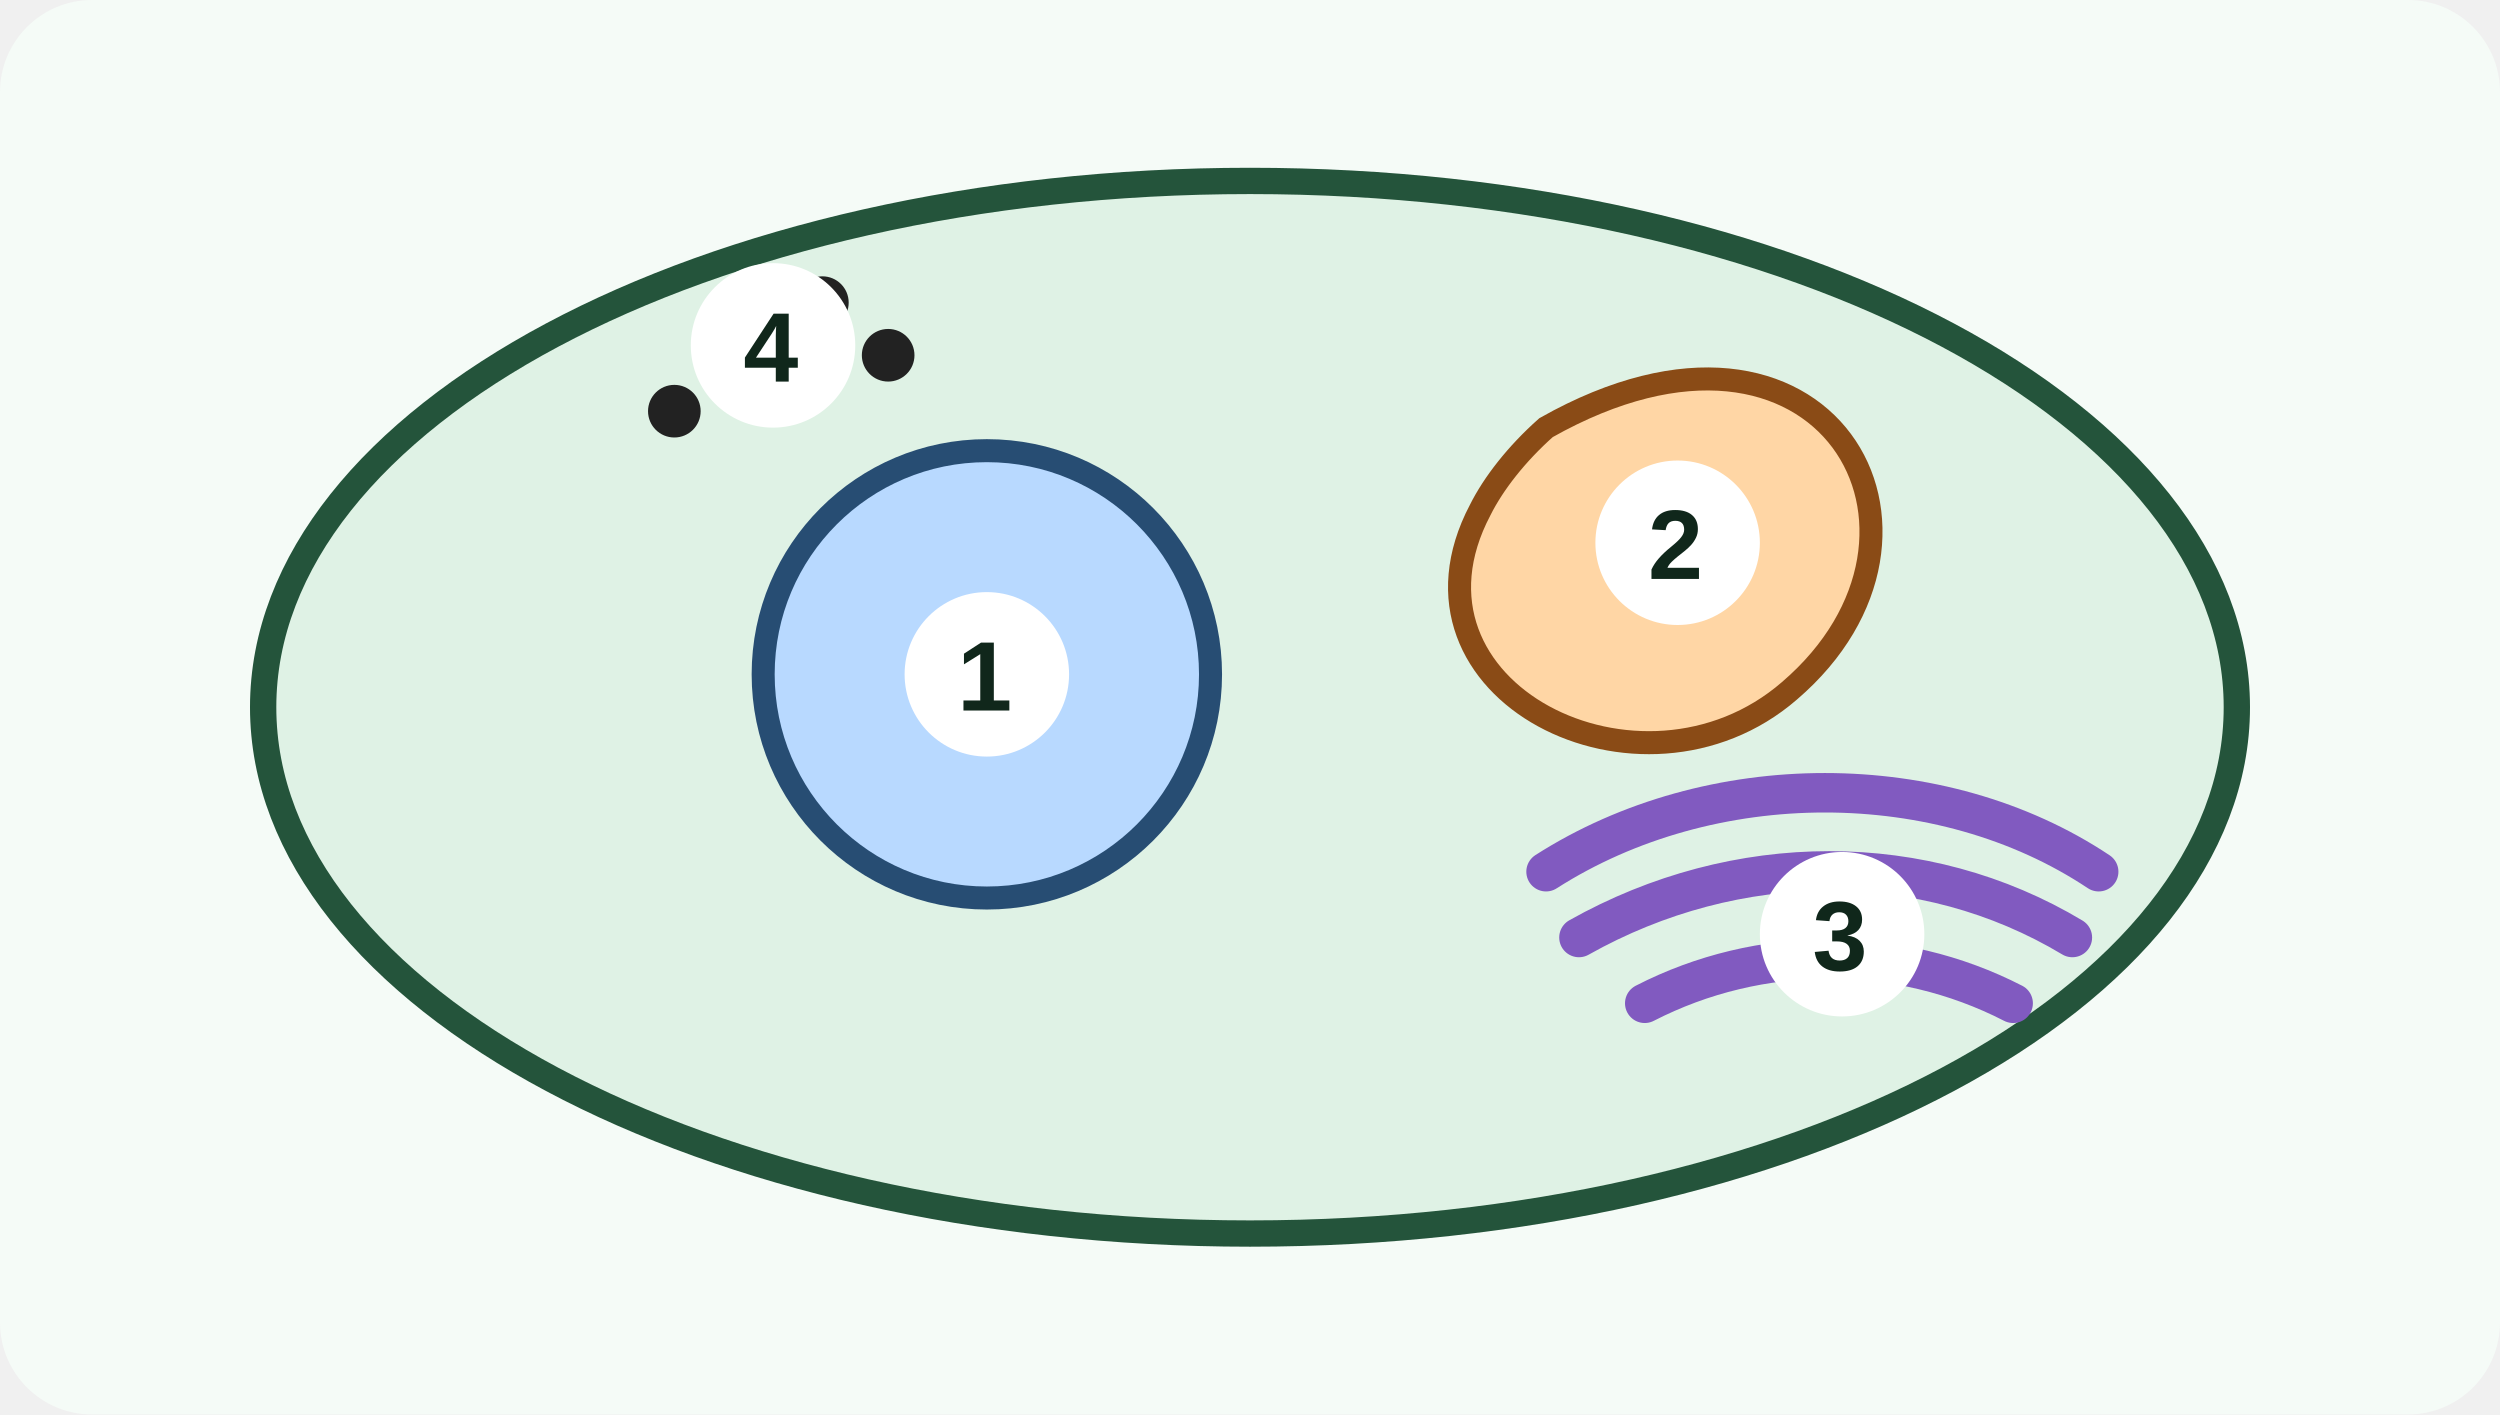
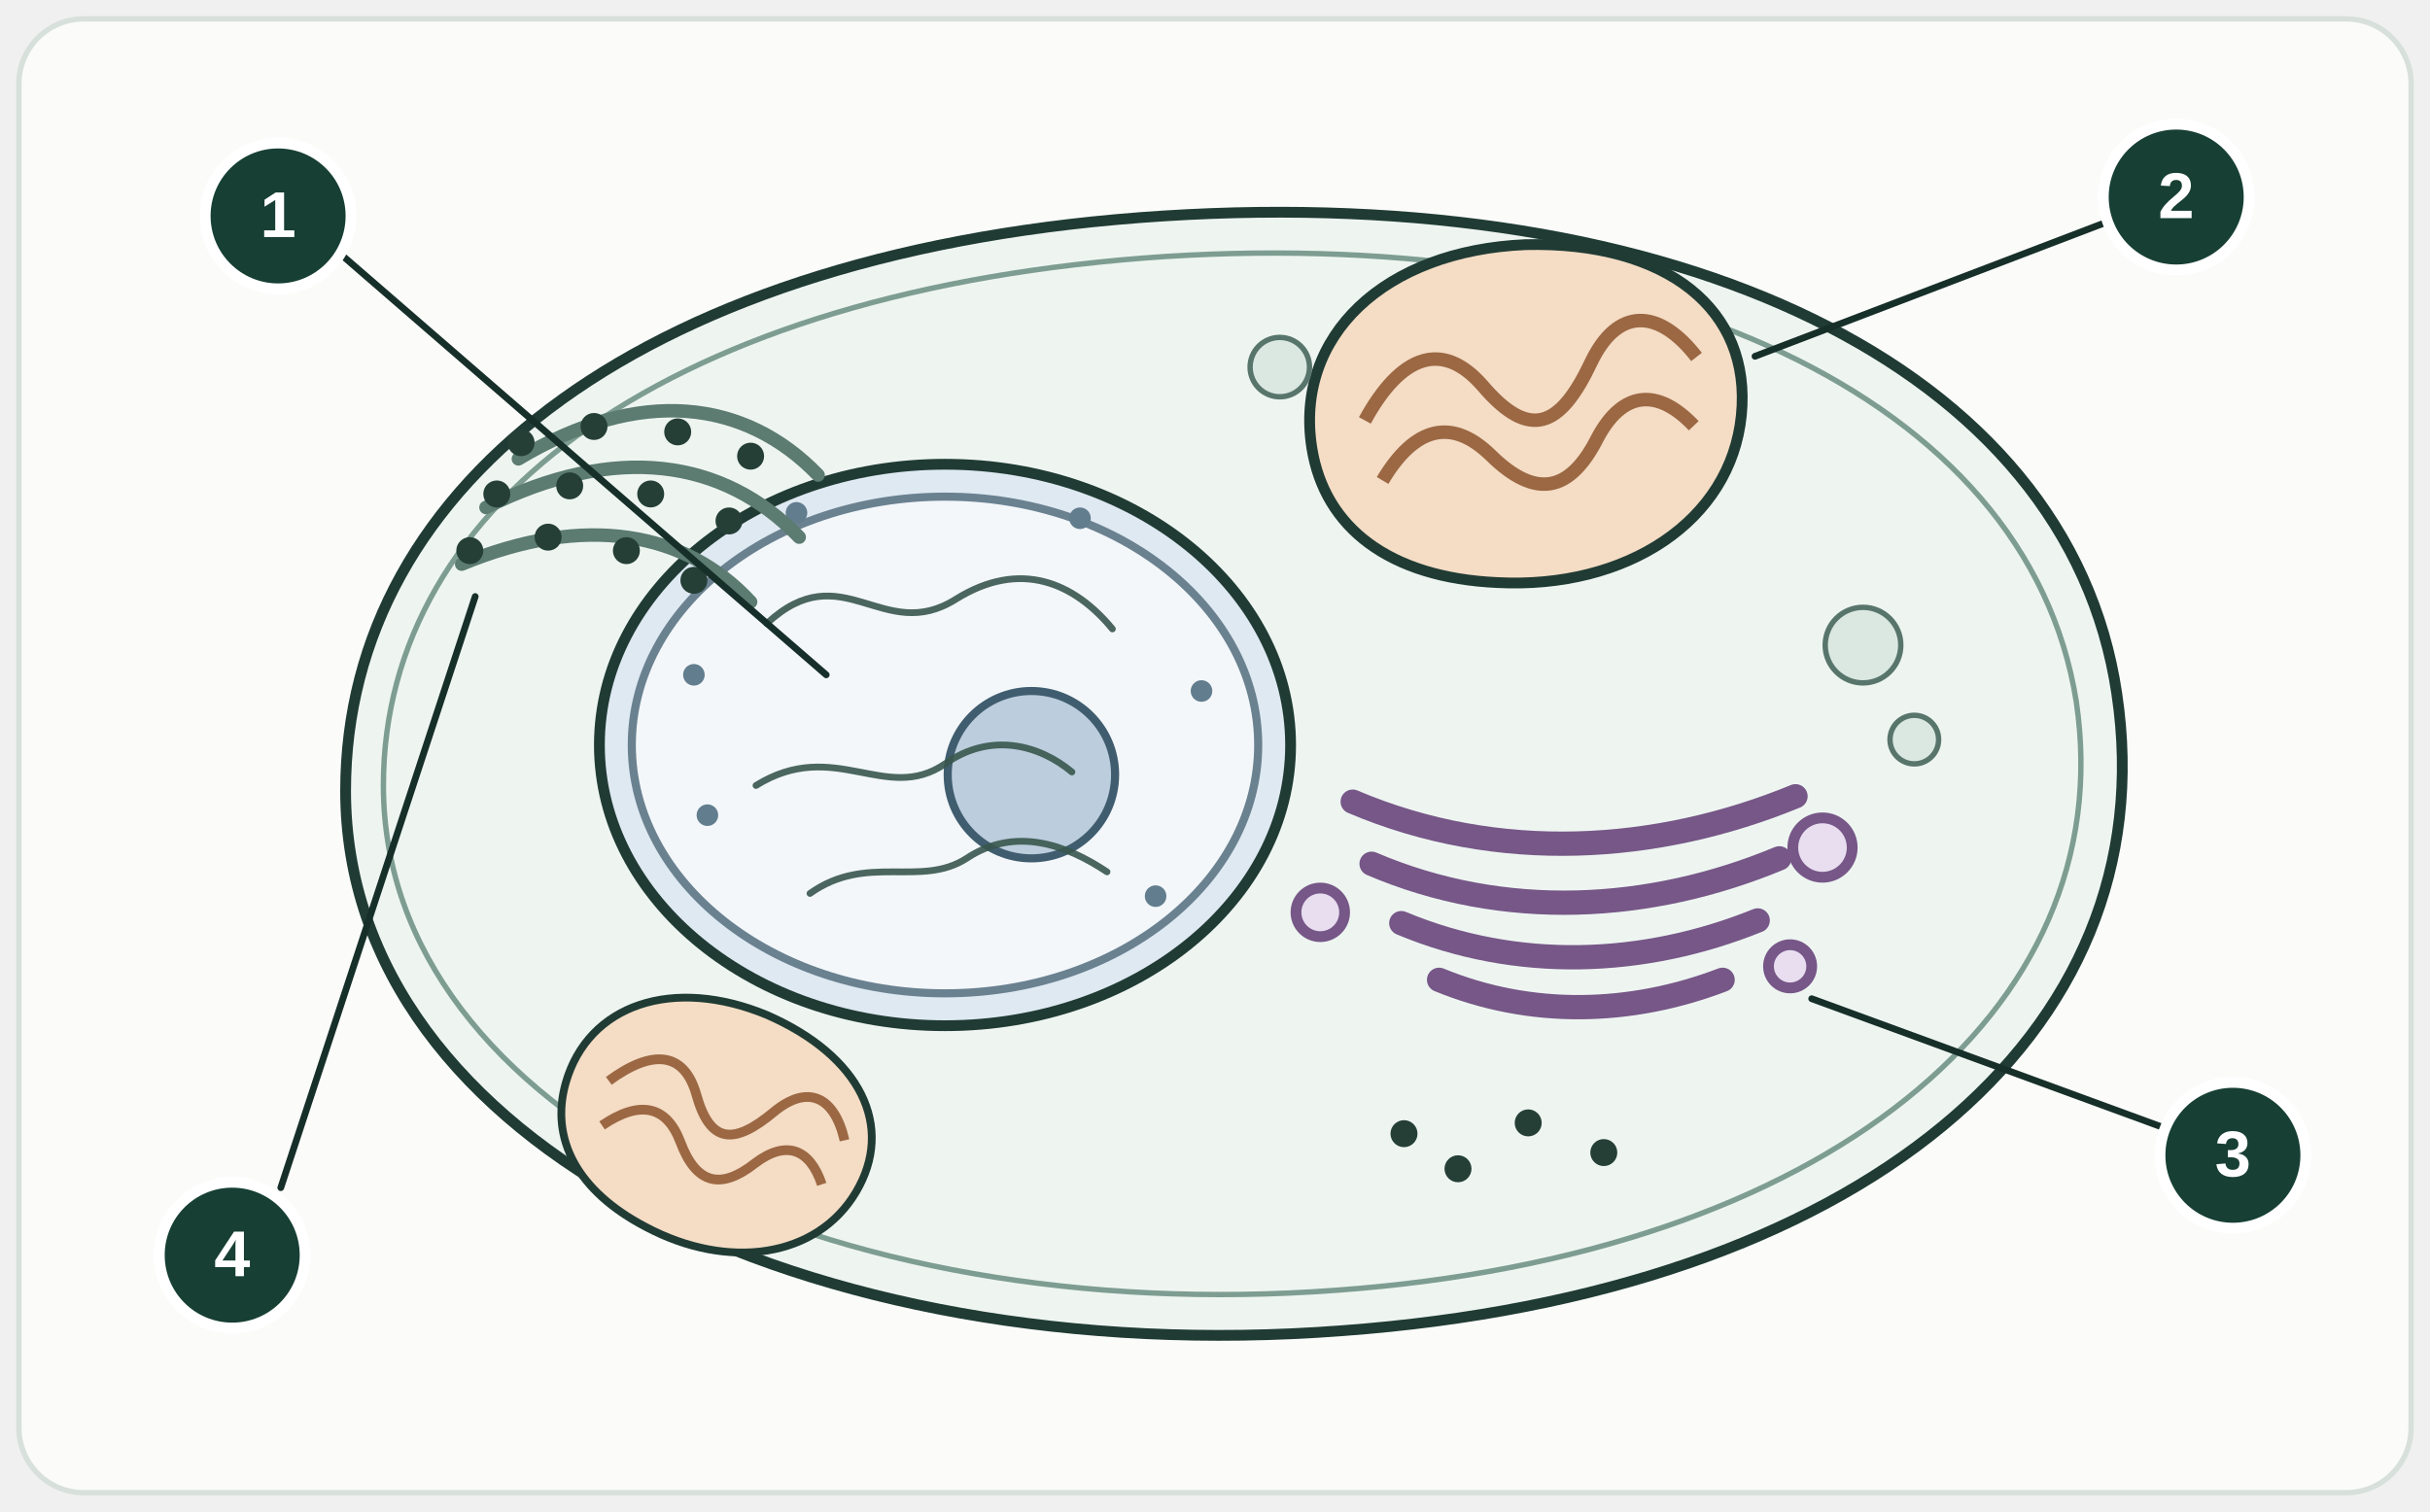
- <svg xmlns="http://www.w3.org/2000/svg" viewBox="0 0 760 430" role="img" aria-labelledby="t d">
-   <rect width="760" height="430" rx="28" fill="#f5fbf7" />
-   <ellipse cx="380" cy="215" rx="300" ry="160" fill="#dff2e5" stroke="#24543b" stroke-width="8" />
-   <circle cx="300" cy="205" r="68" fill="#b8d9ff" stroke="#274d73" stroke-width="7" />
-   <path d="M470 130c85-48 130 32 74 80-45 39-123 0-94-55 4-8 11-17 20-25z" fill="#ffd6a5" stroke="#8a4b16" stroke-width="7" />
-   <path d="M470 265c50-32 120-32 168 0M480 285c48-27 105-27 150 0M500 305c35-18 77-18 112 0" fill="none" stroke="#815ac0" stroke-width="12" stroke-linecap="round" />
-   <g fill="#222">
-     <circle cx="230" cy="105" r="8" />
-     <circle cx="250" cy="92" r="8" />
-     <circle cx="270" cy="108" r="8" />
-     <circle cx="205" cy="125" r="8" />
+ <svg xmlns="http://www.w3.org/2000/svg" viewBox="0 0 900 560" role="img" aria-labelledby="title desc">
+   <defs>
+     <style>
+     .ink{stroke:#203b34;stroke-width:4;stroke-linecap:round;stroke-linejoin:round}
+     .fine{stroke:#38564d;stroke-width:2.5;stroke-linecap:round;stroke-linejoin:round}
+     .leader{stroke:#172f29;stroke-width:2.5;fill:none;stroke-linecap:round}
+     .badge{fill:#173f34;stroke:#ffffff;stroke-width:4}
+     .num{font:700 24px Arial,sans-serif;fill:#ffffff;text-anchor:middle;dominant-baseline:middle}
+   </style>
+   </defs>
+   <rect x="7" y="7" width="886" height="546" rx="24" fill="#fbfcfa" stroke="#d8e0dc" stroke-width="2" />
+   <path d="M128 293C128 178 241 92 431 80c189-12 335 55 353 177 19 127-96 222-287 236-198 15-369-69-369-200Z" fill="#eef5f1" class="ink" />
+   <path d="M142 291C142 186 249 107 432 95c177-11 319 51 337 165 17 115-94 205-274 218-188 14-353-65-353-187Z" fill="none" stroke="#7e9d92" stroke-width="2" />
+   <ellipse cx="350" cy="276" rx="128" ry="104" fill="#dfe9f2" class="ink" />
+   <ellipse cx="350" cy="276" rx="116" ry="92" fill="#f3f7fa" stroke="#6a8190" stroke-width="3" />
+   <circle cx="382" cy="287" r="31" fill="#bccddd" stroke="#405d6f" stroke-width="3" />
+   <g fill="none" class="fine" opacity=".9">
+     <path d="M284 231c28-26 43 8 70-9 24-15 44-6 58 11" />
+     <path d="M280 291c29-18 48 7 70-8 17-12 35-7 47 3" />
+     <path d="M300 331c21-15 41-2 58-13 18-12 37-5 52 5" />
  </g>
-   <g font-family="Arial,sans-serif" font-size="30" font-weight="700" fill="#10271b">
-     <circle cx="300" cy="205" r="25" fill="#fff" />
-     <text x="291" y="216">1</text>
-     <circle cx="510" cy="165" r="25" fill="#fff" />
-     <text x="501" y="176">2</text>
-     <circle cx="560" cy="284" r="25" fill="#fff" />
-     <text x="551" y="295">3</text>
-     <circle cx="235" cy="105" r="25" fill="#fff" />
-     <text x="226" y="116">4</text>
+   <g fill="#627d8d">
+     <circle cx="257" cy="250" r="4" />
+     <circle cx="262" cy="302" r="4" />
+     <circle cx="295" cy="190" r="4" />
+     <circle cx="400" cy="192" r="4" />
+     <circle cx="445" cy="256" r="4" />
+     <circle cx="428" cy="332" r="4" />
  </g>
+   <g transform="translate(555 155) rotate(-9)">
+     <path d="M-70 0c0-42 38-68 90-62 52 7 79 37 69 75-10 38-52 57-99 47-39-8-60-30-60-60Z" fill="#f4dcc5" class="ink" />
+     <path d="M-49-7c17-22 33-25 45-6 14 23 26 20 41-2 13-19 28-16 39 4" fill="none" stroke="#9b6843" stroke-width="5" />
+     <path d="M-46 16c15-18 29-19 41-3 14 19 27 18 40 0 12-16 25-15 36 1" fill="none" stroke="#9b6843" stroke-width="5" />
+   </g>
+   <g transform="translate(258 415) rotate(16) scale(.72)">
+     <path d="M-70 0c0-42 38-68 90-62 52 7 79 37 69 75-10 38-52 57-99 47-39-8-60-30-60-60Z" fill="#f4dcc5" class="ink" />
+     <path d="M-49-7c17-22 33-25 45-6 14 23 26 20 41-2 13-19 28-16 39 4" fill="none" stroke="#9b6843" stroke-width="5" />
+     <path d="M-46 16c15-18 29-19 41-3 14 19 27 18 40 0 12-16 25-15 36 1" fill="none" stroke="#9b6843" stroke-width="5" />
+   </g>
+   <g transform="translate(585 345)" fill="none" stroke="#765787" stroke-width="9" stroke-linecap="round">
+     <path d="M-84-48c54 23 113 19 164-2" />
+     <path d="M-77-25c49 21 103 18 151-2" />
+     <path d="M-66-3c43 18 90 16 132-1" />
+     <path d="M-52 18c34 14 71 13 105 0" />
+     <circle cx="-96" cy="-7" r="9" fill="#e8def0" stroke-width="4" />
+     <circle cx="90" cy="-31" r="11" fill="#e8def0" stroke-width="4" />
+     <circle cx="78" cy="13" r="8" fill="#e8def0" stroke-width="4" />
+   </g>
+   <g fill="none" stroke="#5c7b71" stroke-width="5" stroke-linecap="round">
+     <path d="M192 170c45-27 84-22 111 6" />
+     <path d="M180 188c48-24 88-18 116 11" />
+     <path d="M171 209c46-19 83-12 107 14" />
+   </g>
+   <g fill="#253f37">
+     <circle cx="193" cy="164" r="5" />
+     <circle cx="220" cy="158" r="5" />
+     <circle cx="251" cy="160" r="5" />
+     <circle cx="278" cy="169" r="5" />
+     <circle cx="184" cy="183" r="5" />
+     <circle cx="211" cy="180" r="5" />
+     <circle cx="241" cy="183" r="5" />
+     <circle cx="270" cy="193" r="5" />
+     <circle cx="174" cy="204" r="5" />
+     <circle cx="203" cy="199" r="5" />
+     <circle cx="232" cy="204" r="5" />
+     <circle cx="257" cy="215" r="5" />
+     <circle cx="520" cy="420" r="5" />
+     <circle cx="540" cy="433" r="5" />
+     <circle cx="566" cy="416" r="5" />
+     <circle cx="594" cy="427" r="5" />
+   </g>
+   <g fill="#dbe8e2" stroke="#58756c" stroke-width="2">
+     <circle cx="690" cy="239" r="14" />
+     <circle cx="709" cy="274" r="9" />
+     <circle cx="474" cy="136" r="11" />
+   </g>
+   <path d="M126 94L306 250" class="leader" />
+   <circle cx="103" cy="80" r="27" class="badge" />
+   <text x="103" y="81" class="num">1</text>
+   <path d="M781 82L650 132" class="leader" />
+   <circle cx="806" cy="73" r="27" class="badge" />
+   <text x="806" y="74" class="num">2</text>
+   <path d="M802 418L671 370" class="leader" />
+   <circle cx="827" cy="428" r="27" class="badge" />
+   <text x="827" y="429" class="num">3</text>
+   <path d="M104 440L176 221" class="leader" />
+   <circle cx="86" cy="465" r="27" class="badge" />
+   <text x="86" y="466" class="num">4</text>
</svg>
